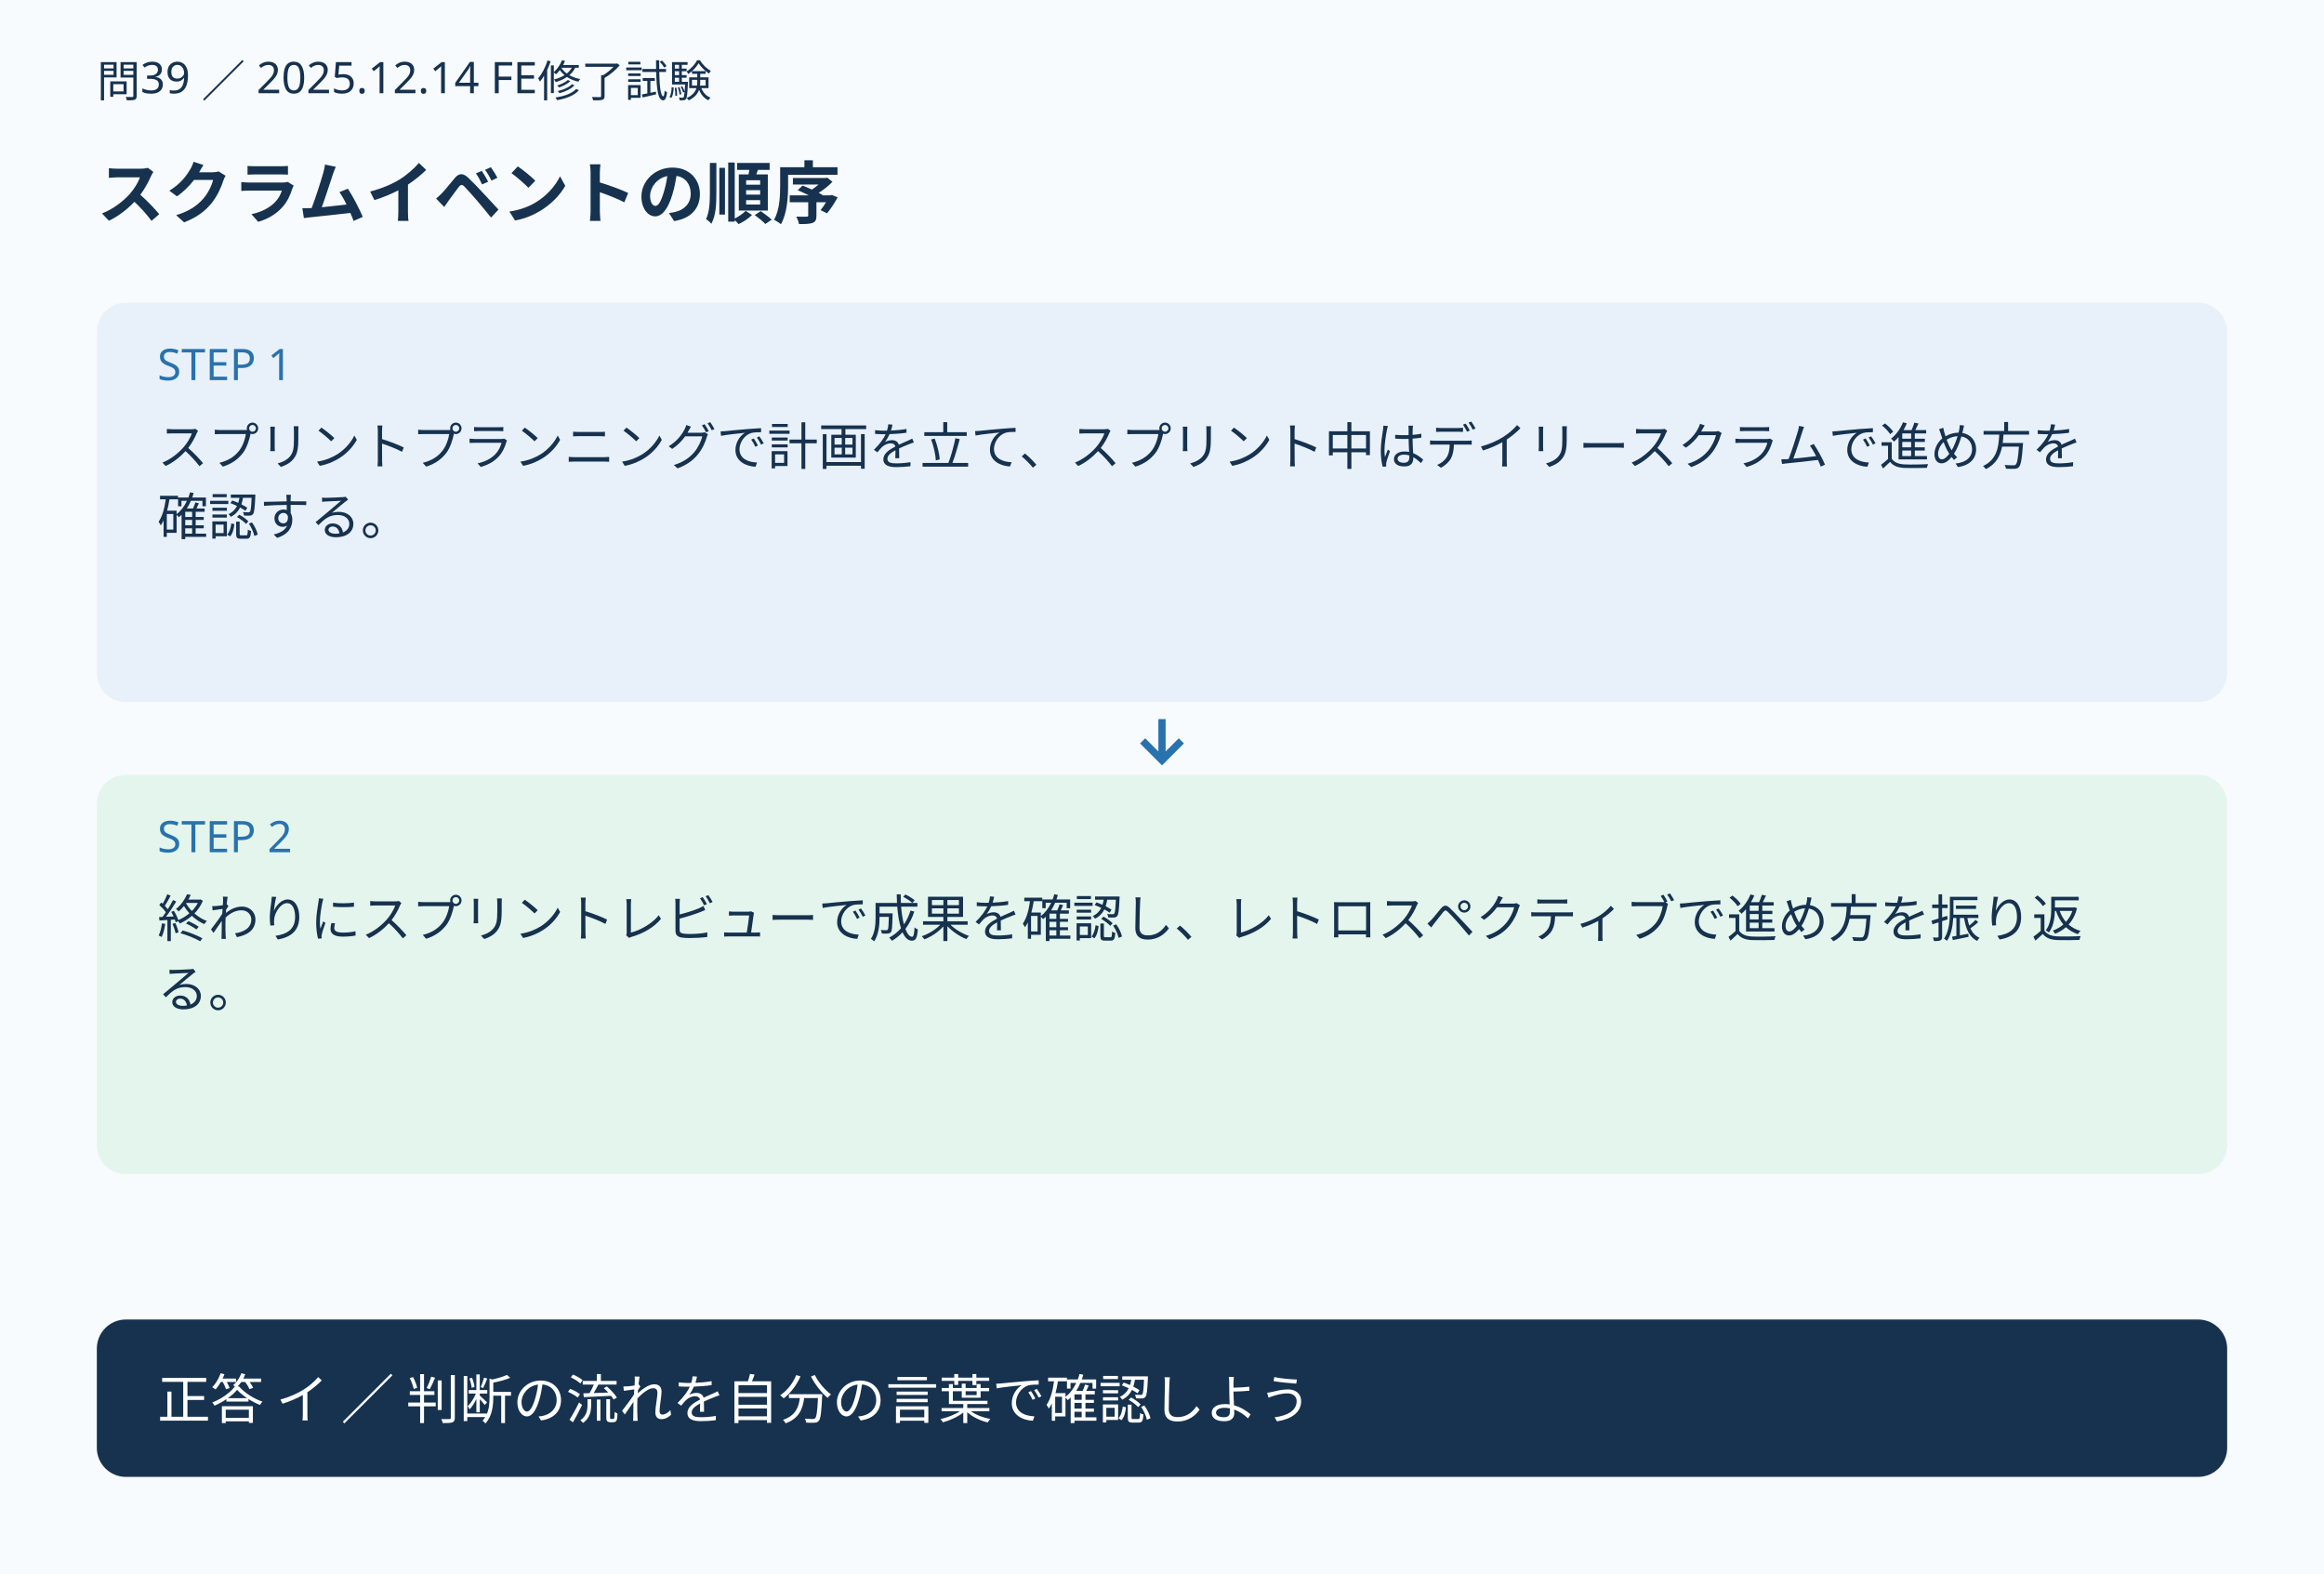
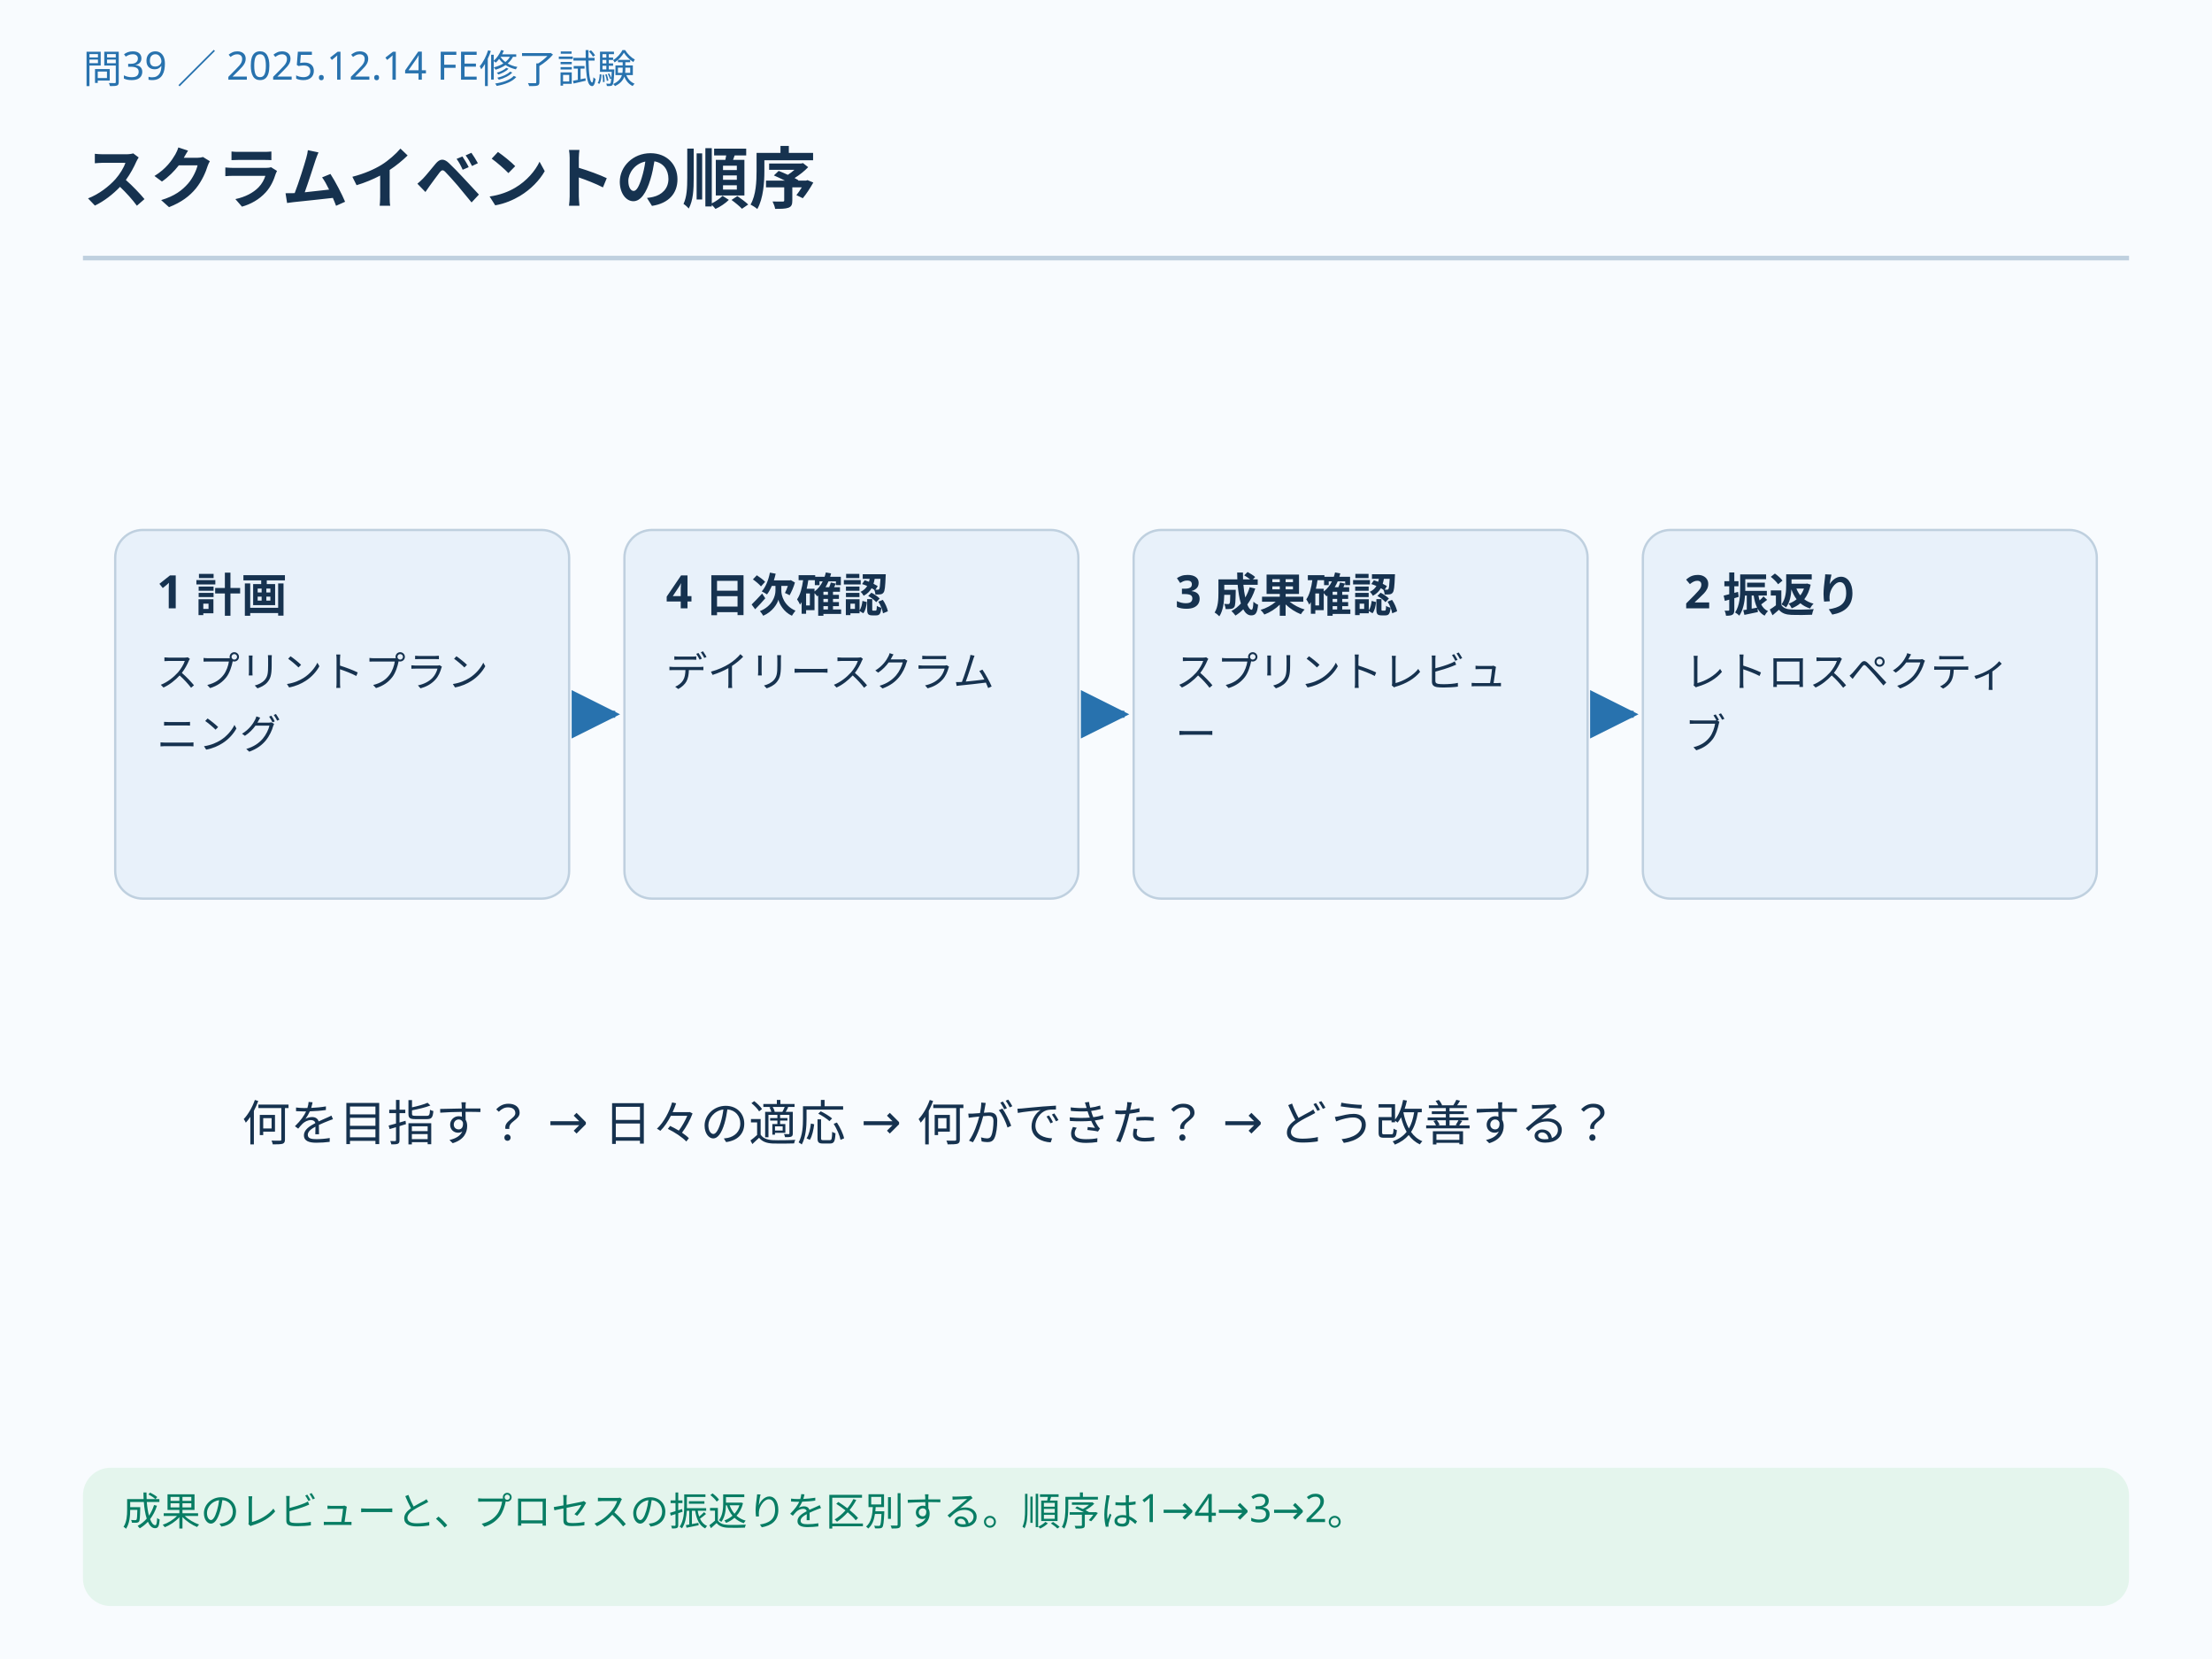
- <svg xmlns="http://www.w3.org/2000/svg" viewBox="0 0 960 650" role="img" aria-labelledby="t39">
-   <rect width="960" height="650" fill="#f8fbfe" />
+ <svg xmlns="http://www.w3.org/2000/svg" viewBox="0 0 960 720" role="img" aria-labelledby="title39 desc39">
+   <defs>
+     <marker id="arrow39" viewBox="0 0 10 10" refX="9" refY="5" markerWidth="7" markerHeight="7" orient="auto-start-reverse">
+       <path d="M0 0L10 5L0 10Z" fill="#2872ae" />
+     </marker>
+   </defs>
+   <rect width="960" height="720" fill="#f8fbfe" />
  <g font-family="Meiryo,Yu Gothic,sans-serif" fill="#16324f">
-     <text x="40" y="40" font-size="18">問39 ／ 2025.12.14 FE修了試験</text>
-     <text x="40" y="90" font-size="28" font-weight="bold">スクラムイベントの順序</text>
-     <rect x="40" y="125" width="880" height="165" rx="12" fill="#e8f1fa" />
-     <text x="65" y="157" font-size="18" fill="#2872ae">STEP 1</text>
-     <text x="65" y="192" font-size="21">スプリントプランニングで計画を立て、スプリント中はデイリースクラムで進め方を</text>
-     <text x="65" y="221" font-size="21">確認する。</text>
-     <path d="M480 297v17m-8-8 8 8 8-8" fill="none" stroke="#2872ae" stroke-width="3" />
-     <rect x="40" y="320" width="880" height="165" rx="12" fill="#e4f5ed" />
-     <text x="65" y="352" font-size="18" fill="#2872ae">STEP 2</text>
-     <text x="65" y="387" font-size="21">終わりにスプリントレビューで成果を確認し、レトロスペクティブで進め方を振り返</text>
-     <text x="65" y="416" font-size="21">る。</text>
-     <rect x="40" y="545" width="880" height="65" rx="12" fill="#16324f" />
-     <text x="65" y="586" font-size="22" fill="white">正答 イ ／ 判断の流れを自分の言葉で確認しよう</text>
+     <text x="36" y="36" font-size="17" fill="#2872ae" font-weight="400" text-anchor="start">問39 ／ 2025.12.14 FE修了試験</text>
+     <text x="36" y="88" font-size="29" fill="#16324f" font-weight="700" text-anchor="start">スクラムイベントの順序</text>
+     <line x1="36" y1="112" x2="924" y2="112" stroke="#bfd0df" stroke-width="2" />
+     <rect x="50.0" y="230" width="197.0" height="160" rx="12" fill="#e8f1fa" stroke="#bfd0df" />
+     <text x="68.0" y="264" font-size="20" fill="#16324f" font-weight="700" text-anchor="start">1 計画</text>
+     <text x="68.0" y="298" font-size="18" fill="#16324f" font-weight="400" text-anchor="start">スプリントプラン</text>
+     <text x="68.0" y="325" font-size="18" fill="#16324f" font-weight="400" text-anchor="start">ニング</text>
+     <line x1="249.0" y1="310" x2="267.0" y2="310" stroke="#2872ae" stroke-width="3" marker-end="url(#arrow39)" />
+     <rect x="271.0" y="230" width="197.0" height="160" rx="12" fill="#e8f1fa" stroke="#bfd0df" />
+     <text x="289.0" y="264" font-size="20" fill="#16324f" font-weight="700" text-anchor="start">4 日次確認</text>
+     <text x="289.0" y="298" font-size="18" fill="#16324f" font-weight="400" text-anchor="start">デイリースクラム</text>
+     <line x1="470.0" y1="310" x2="488.0" y2="310" stroke="#2872ae" stroke-width="3" marker-end="url(#arrow39)" />
+     <rect x="492.0" y="230" width="197.0" height="160" rx="12" fill="#e8f1fa" stroke="#bfd0df" />
+     <text x="510.0" y="264" font-size="20" fill="#16324f" font-weight="700" text-anchor="start">3 成果確認</text>
+     <text x="510.0" y="298" font-size="18" fill="#16324f" font-weight="400" text-anchor="start">スプリントレビュ</text>
+     <text x="510.0" y="325" font-size="18" fill="#16324f" font-weight="400" text-anchor="start">ー</text>
+     <line x1="691.0" y1="310" x2="709.0" y2="310" stroke="#2872ae" stroke-width="3" marker-end="url(#arrow39)" />
+     <rect x="713.0" y="230" width="197.0" height="160" rx="12" fill="#e8f1fa" stroke="#bfd0df" />
+     <text x="731.0" y="264" font-size="20" fill="#16324f" font-weight="700" text-anchor="start">2 振返り</text>
+     <text x="731.0" y="298" font-size="18" fill="#16324f" font-weight="400" text-anchor="start">レトロスペクティ</text>
+     <text x="731.0" y="325" font-size="18" fill="#16324f" font-weight="400" text-anchor="start">ブ</text>
+     <text x="105" y="495" font-size="21" fill="#16324f" font-weight="400" text-anchor="start">何を目指す？ → 日々の適応 → 何ができた？ → どう改善する？</text>
+     <rect x="36" y="637" width="888" height="60" rx="12" fill="#e4f5ed" stroke="none" />
+     <text x="53" y="662" font-size="17" fill="#087d64" font-weight="400" text-anchor="start">成果のレビューと、プロセスの振返りを区別する。順序は1→4→3→2。</text>
  </g>
</svg>
